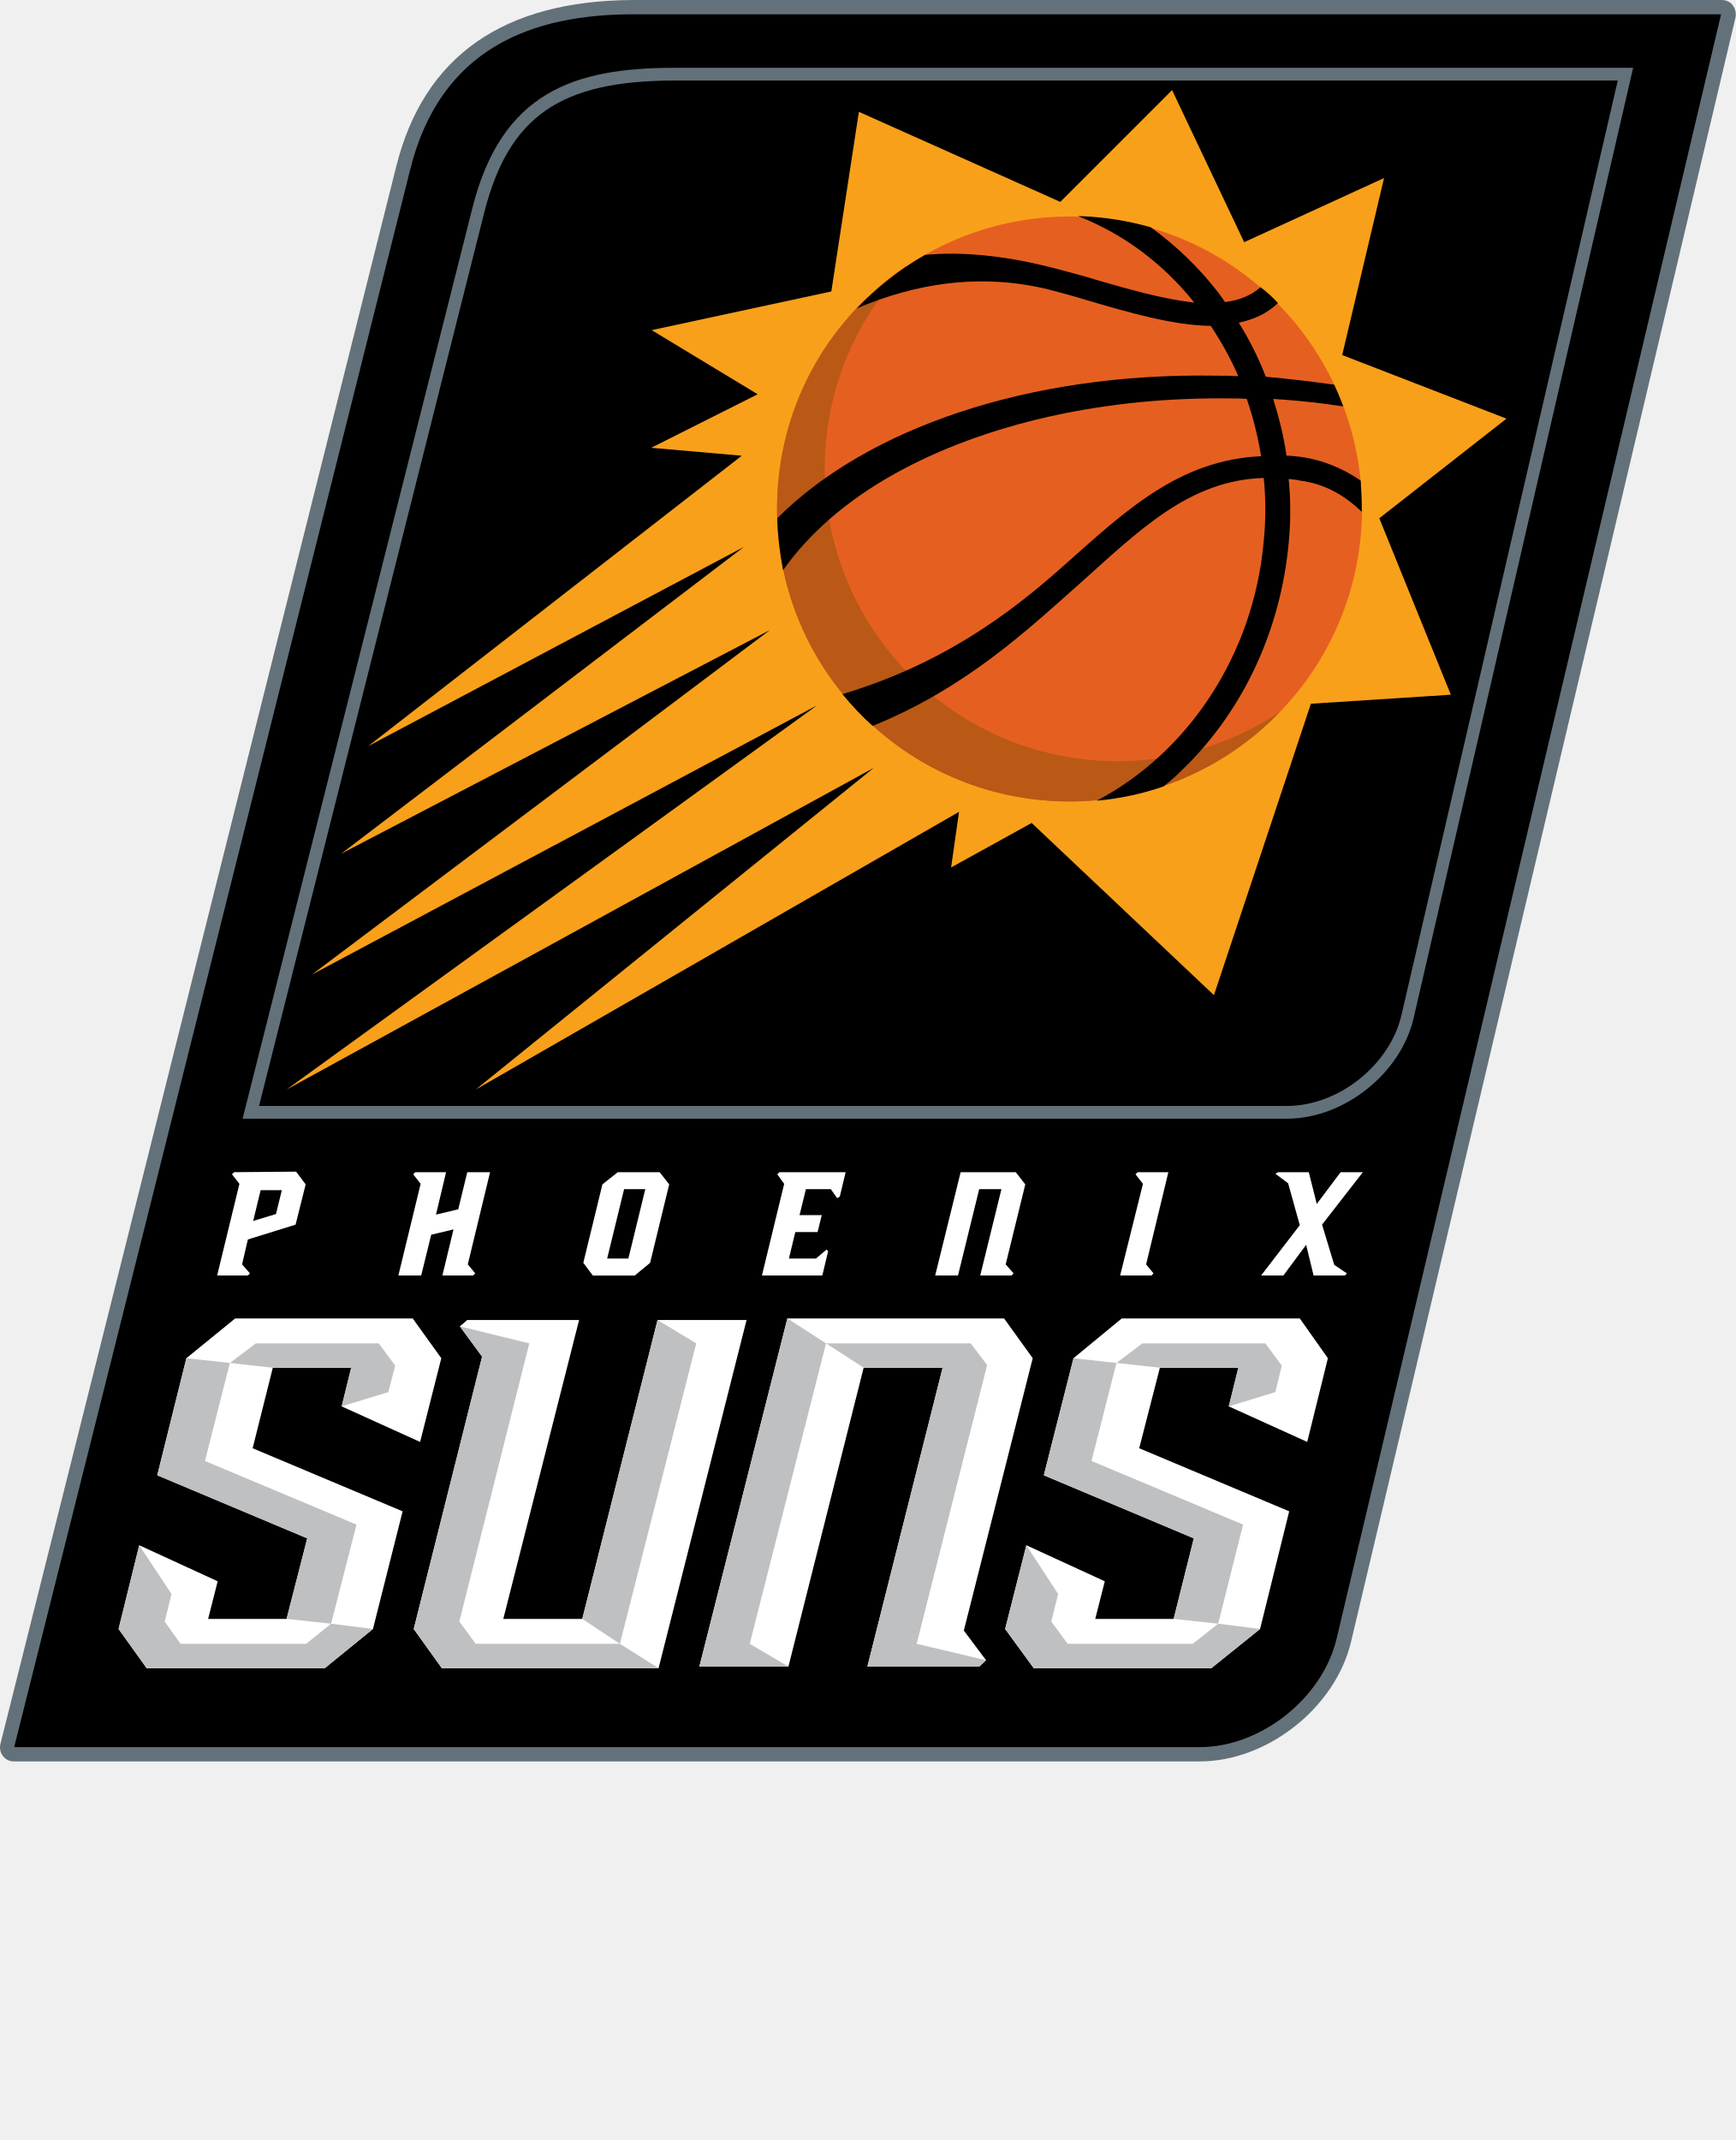
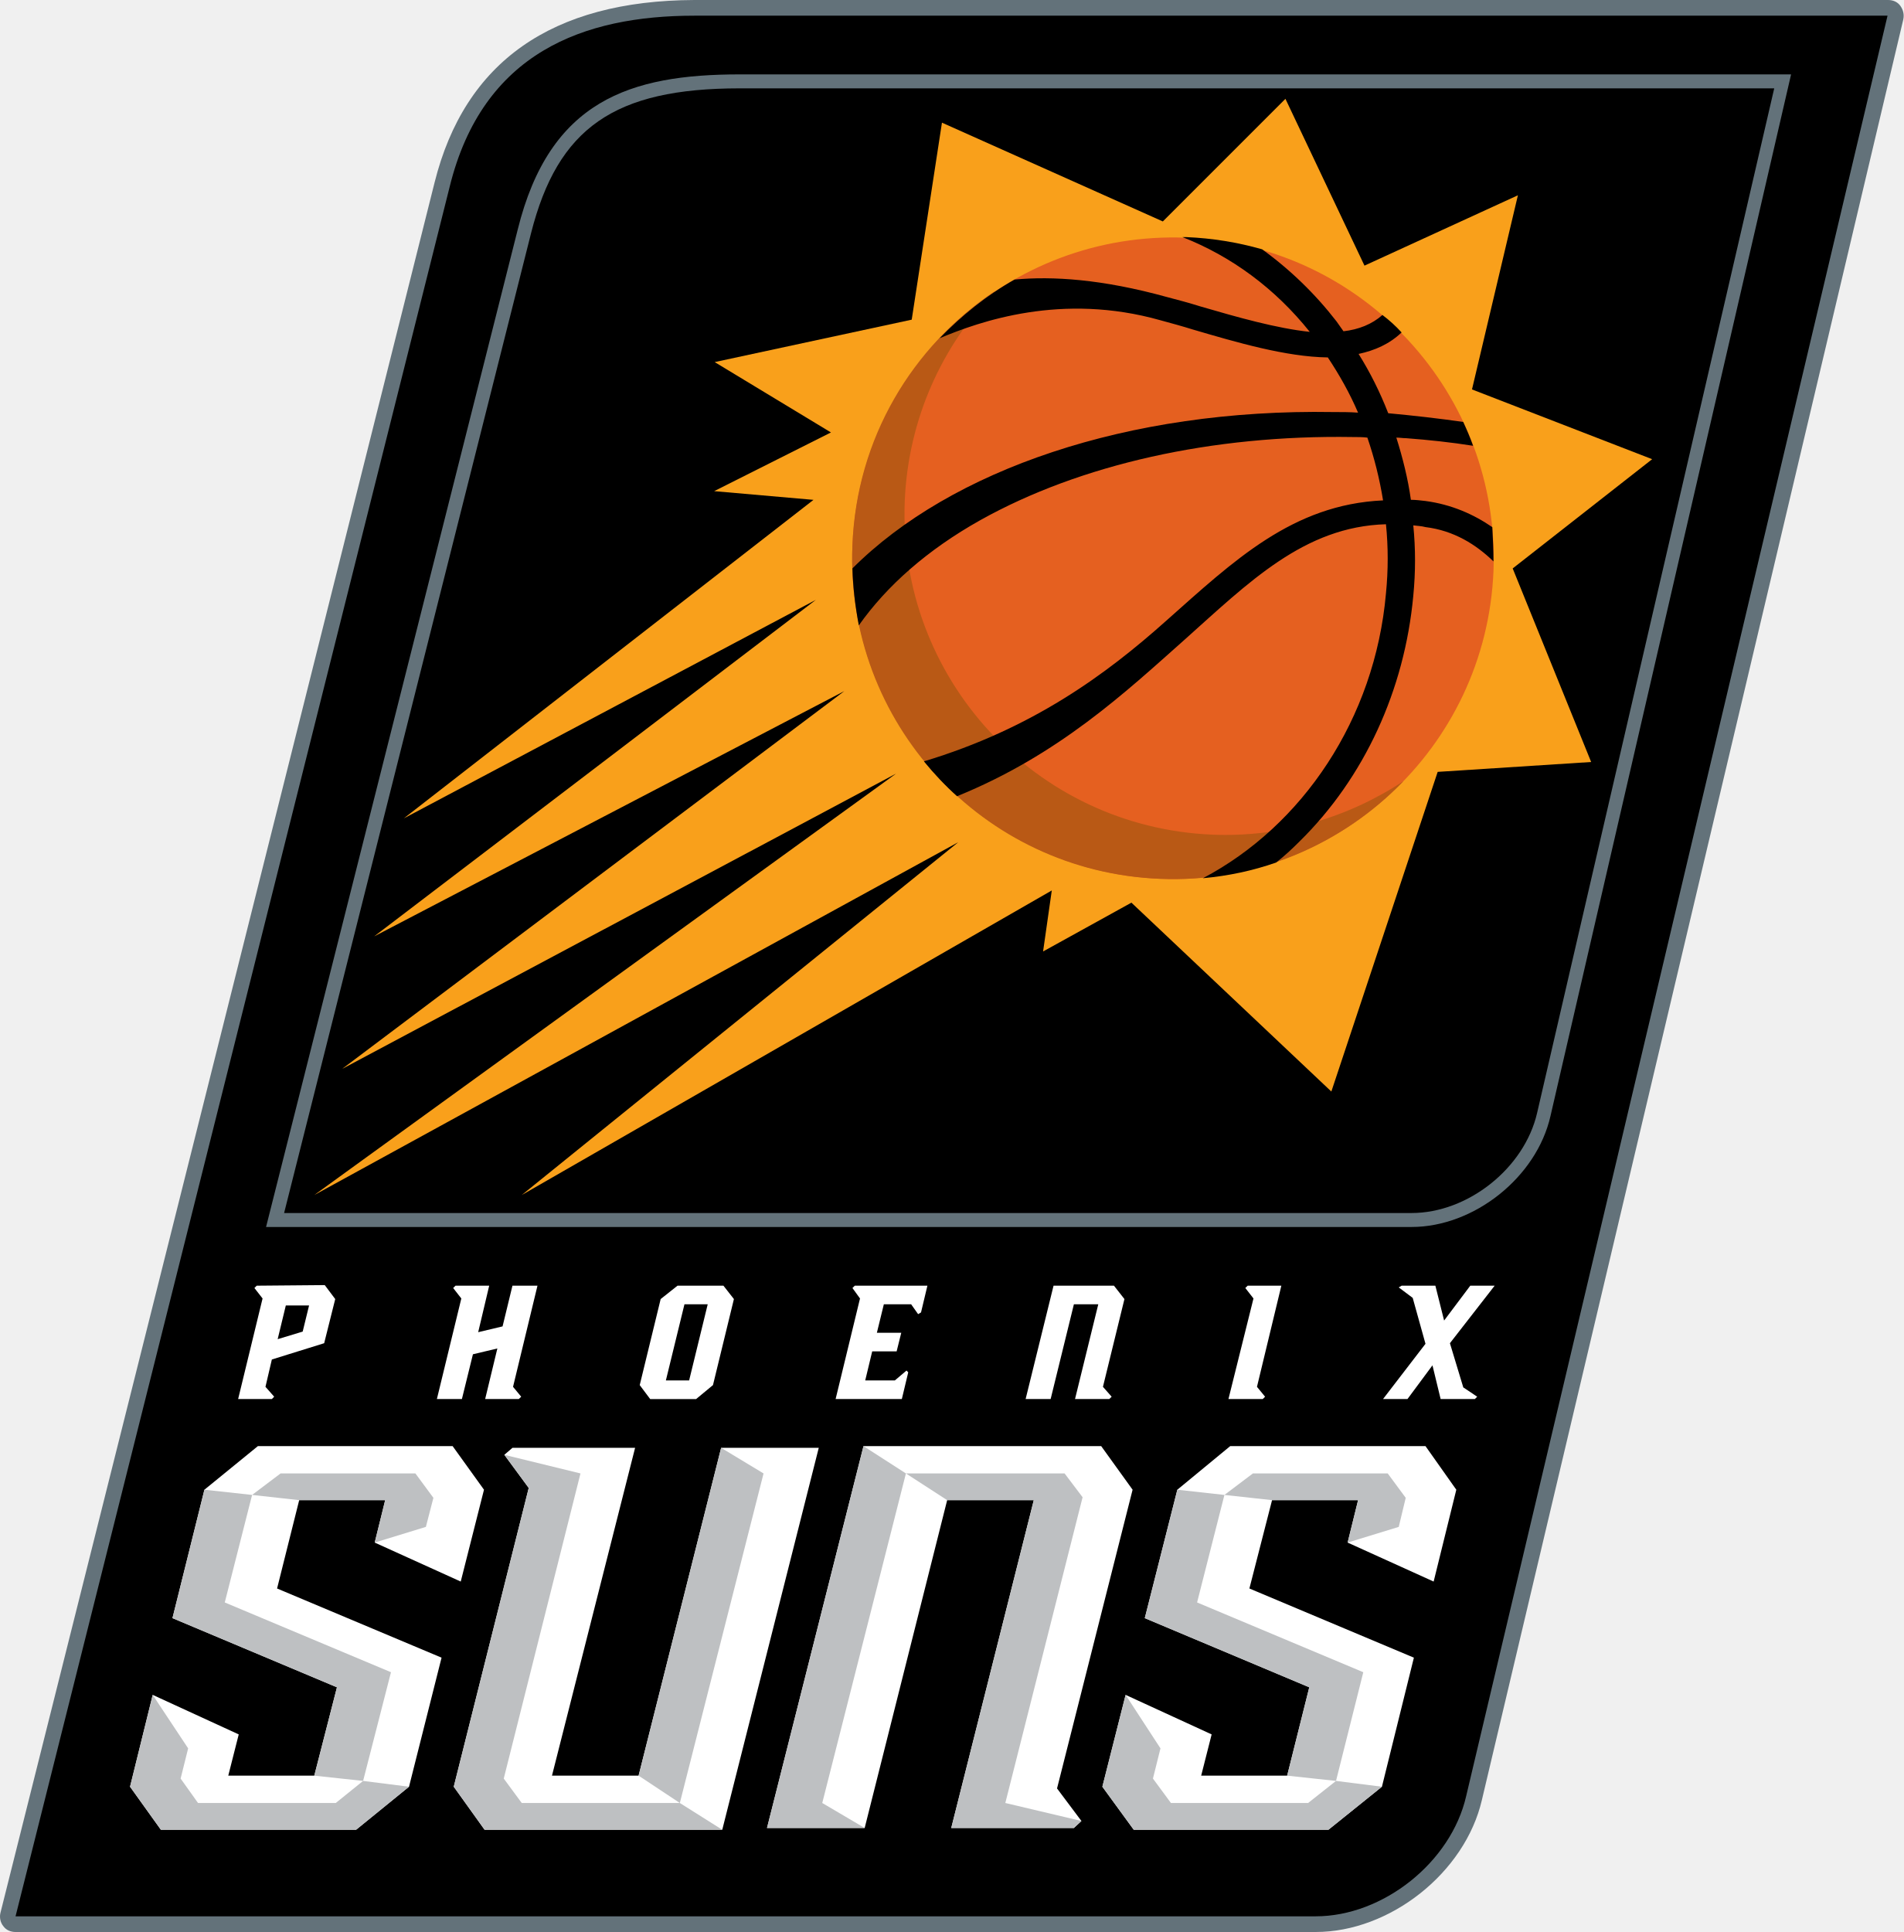
- <svg xmlns="http://www.w3.org/2000/svg" id="Layer" viewBox="0 0 420 517.81">
+ <svg xmlns="http://www.w3.org/2000/svg" id="Layer" viewBox="0 0 420 426.21">
  <defs>
-     <style>
-       .cls-1, .cls-2, .cls-3, .cls-4, .cls-5, .cls-6, .cls-7 {
-         stroke-width: 0px;
-       }
- 
-       .cls-2 {
-         fill: #f9a01b;
-       }
- 
-       .cls-3 {
-         fill: #bec0c2;
-       }
- 
-       .cls-4 {
-         fill: #fff;
-       }
- 
-       .cls-5 {
-         fill: #63727a;
-       }
- 
-       .cls-6 {
-         fill: #b95915;
-       }
- 
-       .cls-7 {
-         fill: #e56020;
-       }
-     </style>
+     <style>.cls-1,.cls-3,.cls-4,.cls-5{stroke-width:0}.cls-3{fill:#bec0c2}.cls-4{fill:#fff}.cls-5{fill:#63727a}</style>
  </defs>
-   <path class="cls-5" d="m419.26,1.28c-.64-.9-1.67-1.28-2.69-1.28H153.2c-31.41.13-50.65,13.59-57.32,40.26L.1,421.98c-.26,1.03,0,2.18.64,2.95.64.9,1.67,1.28,2.69,1.28h286.84c16.41,0,32.95-13.08,36.67-29.11L419.9,4.36c.26-1.15,0-2.18-.64-3.08Z" />
-   <path class="cls-1" d="m3.43,422.75h286.84c14.87,0,29.88-11.92,33.21-26.54L416.44,3.46H153.2c-24.36,0-46.67,8.08-53.98,37.7L3.43,422.75Z" />
-   <path class="cls-5" d="m311.42,270.68H58.7L114.22,50.65c7.05-28.47,24.75-34.24,48.98-34.24h231.96l-53.08,229.78c-3.08,13.59-16.93,24.49-30.65,24.49Zm-248.75-3.08h248.75c12.44,0,24.88-9.87,27.7-22.05l52.32-226.06h-228.24c-27.7,0-40.13,8.72-46.03,31.93l-54.49,216.18Z" />
-   <g>
-     <g>
-       <polygon class="cls-4" points="100.11 394.16 106.91 403.65 159.35 403.65 180.64 319.4 159.1 319.4 140.89 391.72 121.78 391.72 140.12 319.4 113.06 319.4 111.27 320.94 116.65 328.25 100.11 394.16" />
-       <polygon class="cls-4" points="101.65 348.9 106.78 328.64 99.86 319.02 56.9 319.02 45.1 328.64 38.05 356.97 74.34 372.23 69.34 391.72 50.36 391.72 52.67 382.62 33.69 373.9 28.69 394.16 35.49 403.65 78.57 403.65 90.24 394.16 97.42 365.69 61.13 350.43 66.01 330.94 84.98 330.94 82.67 340.3 101.65 348.9" />
-       <polygon class="cls-4" points="249.88 328.64 242.95 319.02 190.51 319.02 169.22 403.26 190.77 403.26 208.97 330.94 228.08 330.94 209.87 403.26 236.93 403.26 238.59 401.72 233.21 394.54 249.88 328.64" />
-       <polygon class="cls-4" points="316.3 348.9 321.3 328.64 314.5 319.02 271.42 319.02 259.75 328.64 252.57 356.97 288.86 372.23 283.98 391.72 265.01 391.72 267.32 382.62 248.34 373.9 243.21 394.16 250.13 403.65 293.09 403.65 304.89 394.16 311.94 365.69 275.65 350.43 280.65 330.94 299.63 330.94 297.32 340.3 316.3 348.9" />
-     </g>
-     <g>
-       <polygon class="cls-3" points="33.69 373.9 41.51 385.7 39.85 392.36 43.69 397.75 74.08 397.75 80.11 392.88 90.24 394.16 78.57 403.65 35.49 403.65 28.69 394.16 33.69 373.9" />
-       <polygon class="cls-3" points="69.34 391.72 80.11 392.88 86.26 368.9 49.59 353.51 55.62 329.79 45.1 328.64 38.05 356.97 74.34 372.23 69.34 391.72" />
-       <polygon class="cls-3" points="91.65 325.05 61.9 325.05 55.62 329.79 66.01 330.94 84.98 330.94 82.67 340.3 93.96 336.84 95.62 330.43 91.65 325.05" />
-       <polygon class="cls-3" points="248.34 373.9 256.03 385.7 254.37 392.36 258.34 397.75 288.6 397.75 294.76 392.88 304.89 394.16 293.09 403.65 250.13 403.65 243.21 394.16 248.34 373.9" />
-       <polygon class="cls-3" points="283.98 391.72 294.76 392.88 300.78 368.9 264.11 353.51 270.14 329.79 259.75 328.64 252.57 356.97 288.86 372.23 283.98 391.72" />
-       <polygon class="cls-3" points="306.17 325.05 276.42 325.05 270.14 329.79 280.65 330.94 299.63 330.94 297.32 340.3 308.6 336.84 310.14 330.43 306.17 325.05" />
-       <polygon class="cls-3" points="111.27 320.94 128.07 325.05 111.14 392.36 115.11 397.75 149.99 397.75 159.35 403.65 106.91 403.65 100.11 394.16 116.65 328.25 111.27 320.94" />
-       <polygon class="cls-3" points="159.1 319.4 168.46 325.05 149.99 397.75 140.89 391.72 159.1 319.4" />
-       <polygon class="cls-3" points="199.87 325.05 190.51 319.02 169.22 403.26 190.77 403.26 181.41 397.75 199.87 325.05" />
-       <polygon class="cls-3" points="221.8 397.75 238.85 330.3 234.88 325.05 199.87 325.05 208.97 330.94 228.08 330.94 209.87 403.26 236.93 403.26 238.59 401.72 221.8 397.75" />
-     </g>
-   </g>
-   <g>
-     <path class="cls-4" d="m56.64,283.63l-.51.51,1.8,2.31-5.39,22.18h7.44l.51-.51-1.92-2.18,1.41-6.03,11.54-3.59,2.44-9.74-2.31-3.08-15,.13h0Zm10.13,10.13l-5.51,1.67,1.8-7.44h5.13l-1.41,5.77Z" />
-     <polygon class="cls-4" points="118.58 283.63 113.06 283.63 110.88 292.61 105.5 293.89 107.93 283.63 100.5 283.63 99.98 284.14 101.78 286.45 96.39 308.63 101.91 308.63 104.34 298.76 109.73 297.48 107.04 308.63 114.47 308.63 114.99 308.12 113.19 305.94 118.58 283.63" />
-     <path class="cls-4" d="m149.48,283.63l-3.72,2.95-4.62,18.98,2.31,3.08h10.13l3.72-3.08,4.62-18.98-2.31-2.95h-10.13Zm2.56,20.9h-5.13l4.1-16.8h5.13l-4.1,16.8Z" />
-     <polygon class="cls-4" points="248.08 286.58 245.77 283.63 232.44 283.63 226.28 308.63 231.8 308.63 236.93 287.73 242.31 287.73 237.18 308.63 244.75 308.63 245.26 308.12 243.34 305.94 248.08 286.58" />
-     <polygon class="cls-4" points="282.7 283.63 275.27 283.63 274.75 284.14 276.55 286.45 271.03 308.63 278.6 308.63 279.11 308.12 277.32 305.94 282.7 283.63" />
-     <polygon class="cls-4" points="322.84 306.07 319.89 296.32 329.76 283.63 324.38 283.63 318.61 291.32 316.68 283.63 309.24 283.63 308.6 284.01 311.68 286.32 314.5 296.45 305.14 308.63 310.53 308.63 316.04 301.2 317.84 308.63 325.4 308.63 325.91 308.12 322.84 306.07" />
-     <polygon class="cls-4" points="197.43 304.53 190.89 304.53 192.43 298.12 197.82 298.12 198.84 294.02 193.46 294.02 195 287.73 201.02 287.73 202.56 289.91 203.2 289.53 204.61 283.63 188.59 283.63 188.07 284.14 189.74 286.45 184.36 308.63 198.97 308.63 200.38 302.74 200 302.35 197.43 304.53" />
-   </g>
-   <g>
-     <polygon class="cls-2" points="69.34 263.63 211.41 185.8 115.11 263.63 232.05 196.44 230.13 209.9 249.62 199.13 293.73 240.8 317.19 170.28 351.05 168.1 333.74 125.4 364.51 101.3 324.76 85.91 334.89 43.08 301.04 58.6 283.6 21.8 256.55 48.85 207.82 27.06 201.15 70.52 157.68 79.88 183.33 95.4 157.56 108.35 179.48 110.27 89.09 180.54 180 132.33 82.55 206.57 186.28 152.46 75.49 235.8 197.69 170.67 69.34 263.63" />
-     <g>
-       <path class="cls-7" d="m329.5,126.04c-1.67,39.11-34.62,69.37-73.6,67.83-39.11-1.67-69.37-34.62-67.83-73.6,1.67-39.11,34.62-69.37,73.6-67.83,38.98,1.54,69.37,34.49,67.83,73.6Z" />
-       <path class="cls-6" d="m267.44,184.13c-39.11-1.67-69.37-34.62-67.83-73.6.77-18.08,8.21-34.24,19.87-46.29-18.21,12.18-30.52,32.44-31.41,56.03-1.67,39.11,28.72,72.06,67.83,73.6,21.03.9,40.26-7.57,53.73-21.54-12.05,7.95-26.67,12.44-42.19,11.8Z" />
-       <path class="cls-1" d="m329.5,123.86c0-2.56-.13-5-.26-7.57-4.1-2.82-8.98-5-14.75-5.77-1.15-.13-2.18-.26-3.21-.26-.64-4.62-1.8-9.23-3.21-13.72.77,0,1.41.13,2.18.13,5,.38,9.87.9,14.75,1.67-.64-1.8-1.41-3.59-2.18-5.26-5.39-.77-11.03-1.41-16.54-1.92h0c-1.8-4.62-3.97-8.98-6.54-13.08,3.59-.77,6.8-2.18,9.49-4.74-1.28-1.41-2.69-2.69-4.23-3.85-2.31,2.05-5.26,3.21-8.59,3.59-.51-.77-1.03-1.41-1.54-2.18-4.87-6.28-10.39-11.54-16.41-15.9-5.39-1.54-10.9-2.44-16.67-2.69h-.9c10.77,4.23,20.39,11.28,28.08,20.9-7.31-.77-15.9-3.21-24.23-5.64-2.44-.77-4.87-1.41-7.31-2.05-14.36-3.97-25.26-4.62-33.59-3.85-6.15,3.46-11.67,7.95-16.54,12.95,8.85-3.72,26.93-10.13,48.72-3.97,2.31.64,4.74,1.28,7.18,2.05,9.62,2.82,20.52,6.03,29.75,6.15,2.56,3.85,4.87,7.95,6.67,12.18-1.8-.13-3.72-.13-5.51-.13-45.39-.77-84.37,12.82-106.04,34.49.13,4.36.64,8.46,1.41,12.57,6.15-8.72,15.13-16.67,26.8-23.21,22.05-12.31,51.16-18.85,82.19-18.34,1.03,0,2.18,0,3.21.13,1.54,4.49,2.69,9.1,3.46,13.85-20,.9-32.95,13.34-47.83,26.54-13.34,11.92-29.62,23.85-53.47,31.03,2.31,2.82,4.74,5.39,7.31,7.69,22.44-9.1,37.31-23.08,50.01-34.36,14.36-12.82,26.54-25.13,44.62-25.64.51,5,.51,10.13,0,15.26-2.44,27.7-18.46,51.29-40.39,62.83,5.64-.51,11.03-1.67,16.16-3.46,1.8-1.41,3.46-2.95,5.13-4.62,14.36-14.1,23.21-33.47,25.13-54.24.51-5.26.51-10.39,0-15.52.9.13,1.8.13,2.69.38,6.28.77,11.16,3.85,15,7.57Z" />
-     </g>
-   </g>
+   <path d="M419.26 1.28c-.64-.9-1.67-1.28-2.69-1.28H153.2c-31.41.13-50.65 13.59-57.32 40.26L.1 421.98c-.26 1.03 0 2.18.64 2.95.64.9 1.67 1.28 2.69 1.28h286.84c16.41 0 32.95-13.08 36.67-29.11L419.9 4.36c.26-1.15 0-2.18-.64-3.08" class="cls-5" />
+   <path d="M3.43 422.75h286.84c14.87 0 29.88-11.92 33.21-26.54L416.44 3.46H153.2c-24.36 0-46.67 8.08-53.98 37.7z" class="cls-1" />
+   <path d="M311.42 270.68H58.7l55.52-220.03c7.05-28.47 24.75-34.24 48.98-34.24h231.96l-53.08 229.78c-3.08 13.59-16.93 24.49-30.65 24.49ZM62.67 267.6h248.75c12.44 0 24.88-9.87 27.7-22.05l52.32-226.06H163.2c-27.7 0-40.13 8.72-46.03 31.93L62.68 267.6Z" class="cls-5" />
+   <path d="m100.11 394.16 6.8 9.49h52.44l21.29-84.25H159.1l-18.21 72.32h-19.11l18.34-72.32h-27.06l-1.79 1.54 5.38 7.31zM101.65 348.9l5.13-20.26-6.92-9.62H56.9l-11.8 9.62-7.05 28.33 36.29 15.26-5 19.49H50.36l2.31-9.1-18.98-8.72-5 20.26 6.8 9.49h43.08l11.67-9.49 7.18-28.47-36.29-15.26 4.88-19.49h18.97l-2.31 9.36zM249.88 328.64l-6.93-9.62h-52.44l-21.29 84.24h21.55l18.2-72.32h19.11l-18.21 72.32h27.06l1.66-1.54-5.38-7.18zM316.3 348.9l5-20.26-6.8-9.62h-43.08l-11.67 9.62-7.18 28.33 36.29 15.26-4.88 19.49h-18.97l2.31-9.1-18.98-8.72-5.13 20.26 6.92 9.49h42.96l11.8-9.49 7.05-28.47-36.29-15.26 5-19.49h18.98l-2.31 9.36z" class="cls-4" />
+   <path d="m33.69 373.9 7.82 11.8-1.66 6.66 3.84 5.39h30.39l6.03-4.87 10.13 1.28-11.67 9.49H35.49l-6.8-9.49z" class="cls-3" />
+   <path d="m69.34 391.72 10.77 1.16 6.15-23.98-36.67-15.39 6.03-23.72-10.52-1.15-7.05 28.33 36.29 15.26zM91.65 325.05H61.9l-6.28 4.74 10.39 1.15h18.97l-2.31 9.36 11.29-3.46 1.66-6.41zM248.34 373.9l7.69 11.8-1.66 6.66 3.97 5.39h30.26l6.16-4.87 10.13 1.28-11.8 9.49h-42.96l-6.92-9.49z" class="cls-3" />
+   <path d="m283.98 391.72 10.78 1.16 6.02-23.98-36.67-15.39 6.03-23.72-10.39-1.15-7.18 28.33 36.29 15.26zM306.17 325.05h-29.75l-6.28 4.74 10.51 1.15h18.98l-2.31 9.36 11.28-3.46 1.54-6.41zM111.27 320.94l16.8 4.11-16.93 67.31 3.97 5.39h34.88l9.36 5.9h-52.44l-6.8-9.49 16.54-65.91z" class="cls-3" />
+   <path d="m159.1 319.4 9.36 5.65-18.47 72.7-9.1-6.03zM199.87 325.05l-9.36-6.03-21.29 84.24h21.55l-9.36-5.51zM221.8 397.75l17.05-67.45-3.97-5.25h-35.01l9.1 5.89h19.11l-18.21 72.32h27.06l1.66-1.54z" class="cls-3" />
+   <path d="m56.64 283.63-.51.51 1.8 2.31-5.39 22.18h7.44l.51-.51-1.92-2.18 1.41-6.03 11.54-3.59 2.44-9.74-2.31-3.08-15 .13Zm10.13 10.13-5.51 1.67 1.8-7.44h5.13l-1.41 5.77ZM118.58 283.63h-5.52l-2.18 8.98-5.38 1.28 2.43-10.26h-7.43l-.52.51 1.8 2.31-5.39 22.18h5.52l2.43-9.87 5.39-1.28-2.69 11.15h7.43l.52-.51-1.8-2.18zM149.48 283.63l-3.72 2.95-4.62 18.98 2.31 3.08h10.13l3.72-3.08 4.62-18.98-2.31-2.95zm2.56 20.9h-5.13l4.1-16.8h5.13zM248.08 286.58l-2.31-2.95h-13.33l-6.16 25h5.52l5.13-20.9h5.38l-5.13 20.9h7.57l.51-.51-1.92-2.18zM282.7 283.63h-7.43l-.52.51 1.8 2.31-5.52 22.18h7.57l.51-.51-1.79-2.18zM322.84 306.07l-2.95-9.75 9.87-12.69h-5.38l-5.77 7.69-1.93-7.69h-7.44l-.64.38 3.08 2.31 2.82 10.13-9.36 12.18h5.39l5.51-7.43 1.8 7.43h7.56l.51-.51zM197.43 304.53h-6.54l1.54-6.41h5.39l1.02-4.1h-5.38l1.54-6.29h6.02l1.54 2.18.64-.38 1.41-5.9h-16.02l-.52.51 1.67 2.31-5.38 22.18h14.61l1.41-5.89-.38-.39z" class="cls-4" />
+   <path d="m69.34 263.63 142.07-77.83-96.3 77.83 116.94-67.19-1.92 13.46 19.49-10.77 44.11 41.67 23.46-70.52 33.86-2.18-17.31-42.7 30.77-24.1-39.75-15.39 10.13-42.83-33.85 15.52-17.44-36.8-27.05 27.05-48.73-21.79-6.67 43.46-43.47 9.36 25.65 15.52-25.77 12.95 21.92 1.92-90.39 70.27L180 132.33l-97.45 74.24 103.73-54.11L75.49 235.8l122.2-65.13z" style="stroke-width:0;fill:#f9a01b" />
+   <path d="M329.5 126.04c-1.67 39.11-34.62 69.37-73.6 67.83-39.11-1.67-69.37-34.62-67.83-73.6 1.67-39.11 34.62-69.37 73.6-67.83s69.37 34.49 67.83 73.6" style="stroke-width:0;fill:#e56020" />
+   <path d="M267.44 184.13c-39.11-1.67-69.37-34.62-67.83-73.6.77-18.08 8.21-34.24 19.87-46.29-18.21 12.18-30.52 32.44-31.41 56.03-1.67 39.11 28.72 72.06 67.83 73.6 21.03.9 40.26-7.57 53.73-21.54-12.05 7.95-26.67 12.44-42.19 11.8" style="stroke-width:0;fill:#b95915" />
+   <path d="M329.5 123.86c0-2.56-.13-5-.26-7.57-4.1-2.82-8.98-5-14.75-5.77-1.15-.13-2.18-.26-3.21-.26-.64-4.62-1.8-9.23-3.21-13.72.77 0 1.41.13 2.18.13 5 .38 9.87.9 14.75 1.67-.64-1.8-1.41-3.59-2.18-5.26-5.39-.77-11.03-1.41-16.54-1.92-1.8-4.62-3.97-8.98-6.54-13.08 3.59-.77 6.8-2.18 9.49-4.74a30.4 30.4 0 0 0-4.23-3.85c-2.31 2.05-5.26 3.21-8.59 3.59-.51-.77-1.03-1.41-1.54-2.18A80.3 80.3 0 0 0 278.46 55a71.5 71.5 0 0 0-16.67-2.69h-.9c10.77 4.23 20.39 11.28 28.08 20.9-7.31-.77-15.9-3.21-24.23-5.64-2.44-.77-4.87-1.41-7.31-2.05-14.36-3.97-25.26-4.62-33.59-3.85-6.15 3.46-11.67 7.95-16.54 12.95 8.85-3.72 26.93-10.13 48.72-3.97 2.31.64 4.74 1.28 7.18 2.05 9.62 2.82 20.52 6.03 29.75 6.15 2.56 3.85 4.87 7.95 6.67 12.18-1.8-.13-3.72-.13-5.51-.13-45.39-.77-84.37 12.82-106.04 34.49.13 4.36.64 8.46 1.41 12.57 6.15-8.72 15.13-16.67 26.8-23.21 22.05-12.31 51.16-18.85 82.19-18.34 1.03 0 2.18 0 3.21.13a84 84 0 0 1 3.46 13.85c-20 .9-32.95 13.34-47.83 26.54-13.34 11.92-29.62 23.85-53.47 31.03 2.31 2.82 4.74 5.39 7.31 7.69 22.44-9.1 37.31-23.08 50.01-34.36 14.36-12.82 26.54-25.13 44.62-25.64.51 5 .51 10.13 0 15.26-2.44 27.7-18.46 51.29-40.39 62.83 5.64-.51 11.03-1.67 16.16-3.46 1.8-1.41 3.46-2.95 5.13-4.62 14.36-14.1 23.21-33.47 25.13-54.24.51-5.26.51-10.39 0-15.52.9.13 1.8.13 2.69.38 6.28.77 11.16 3.85 15 7.57Z" class="cls-1" />
</svg>
